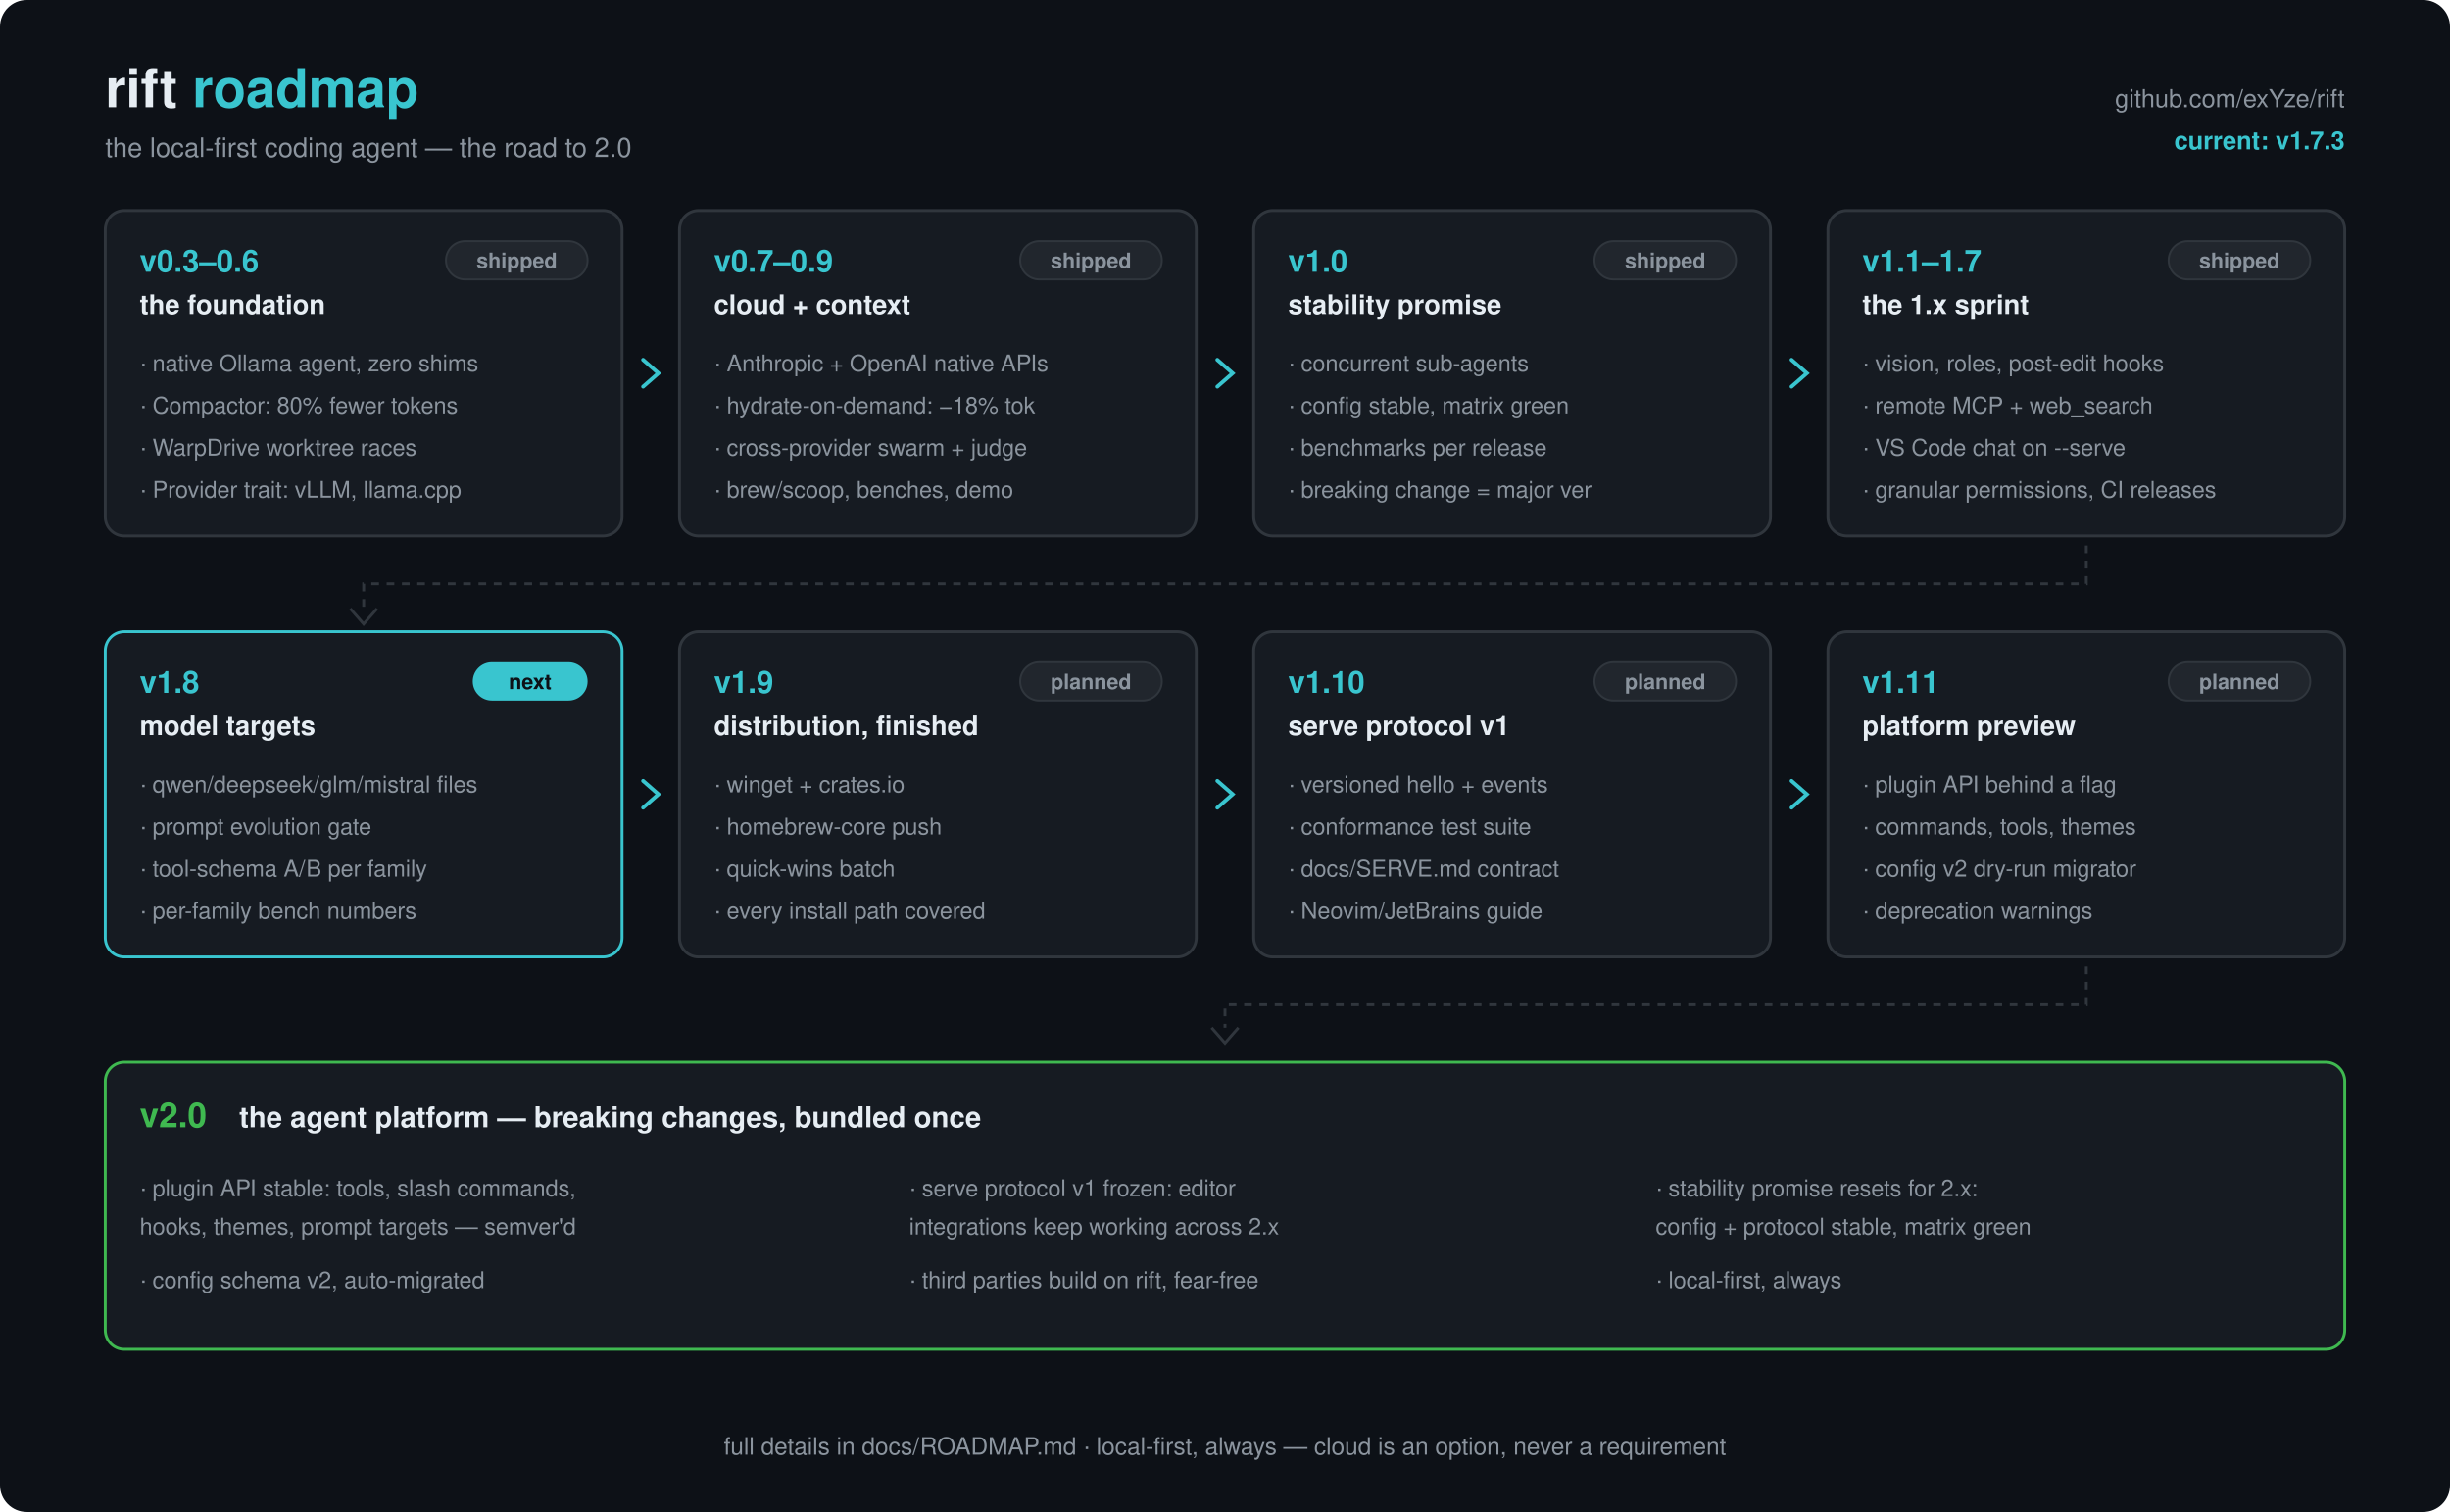
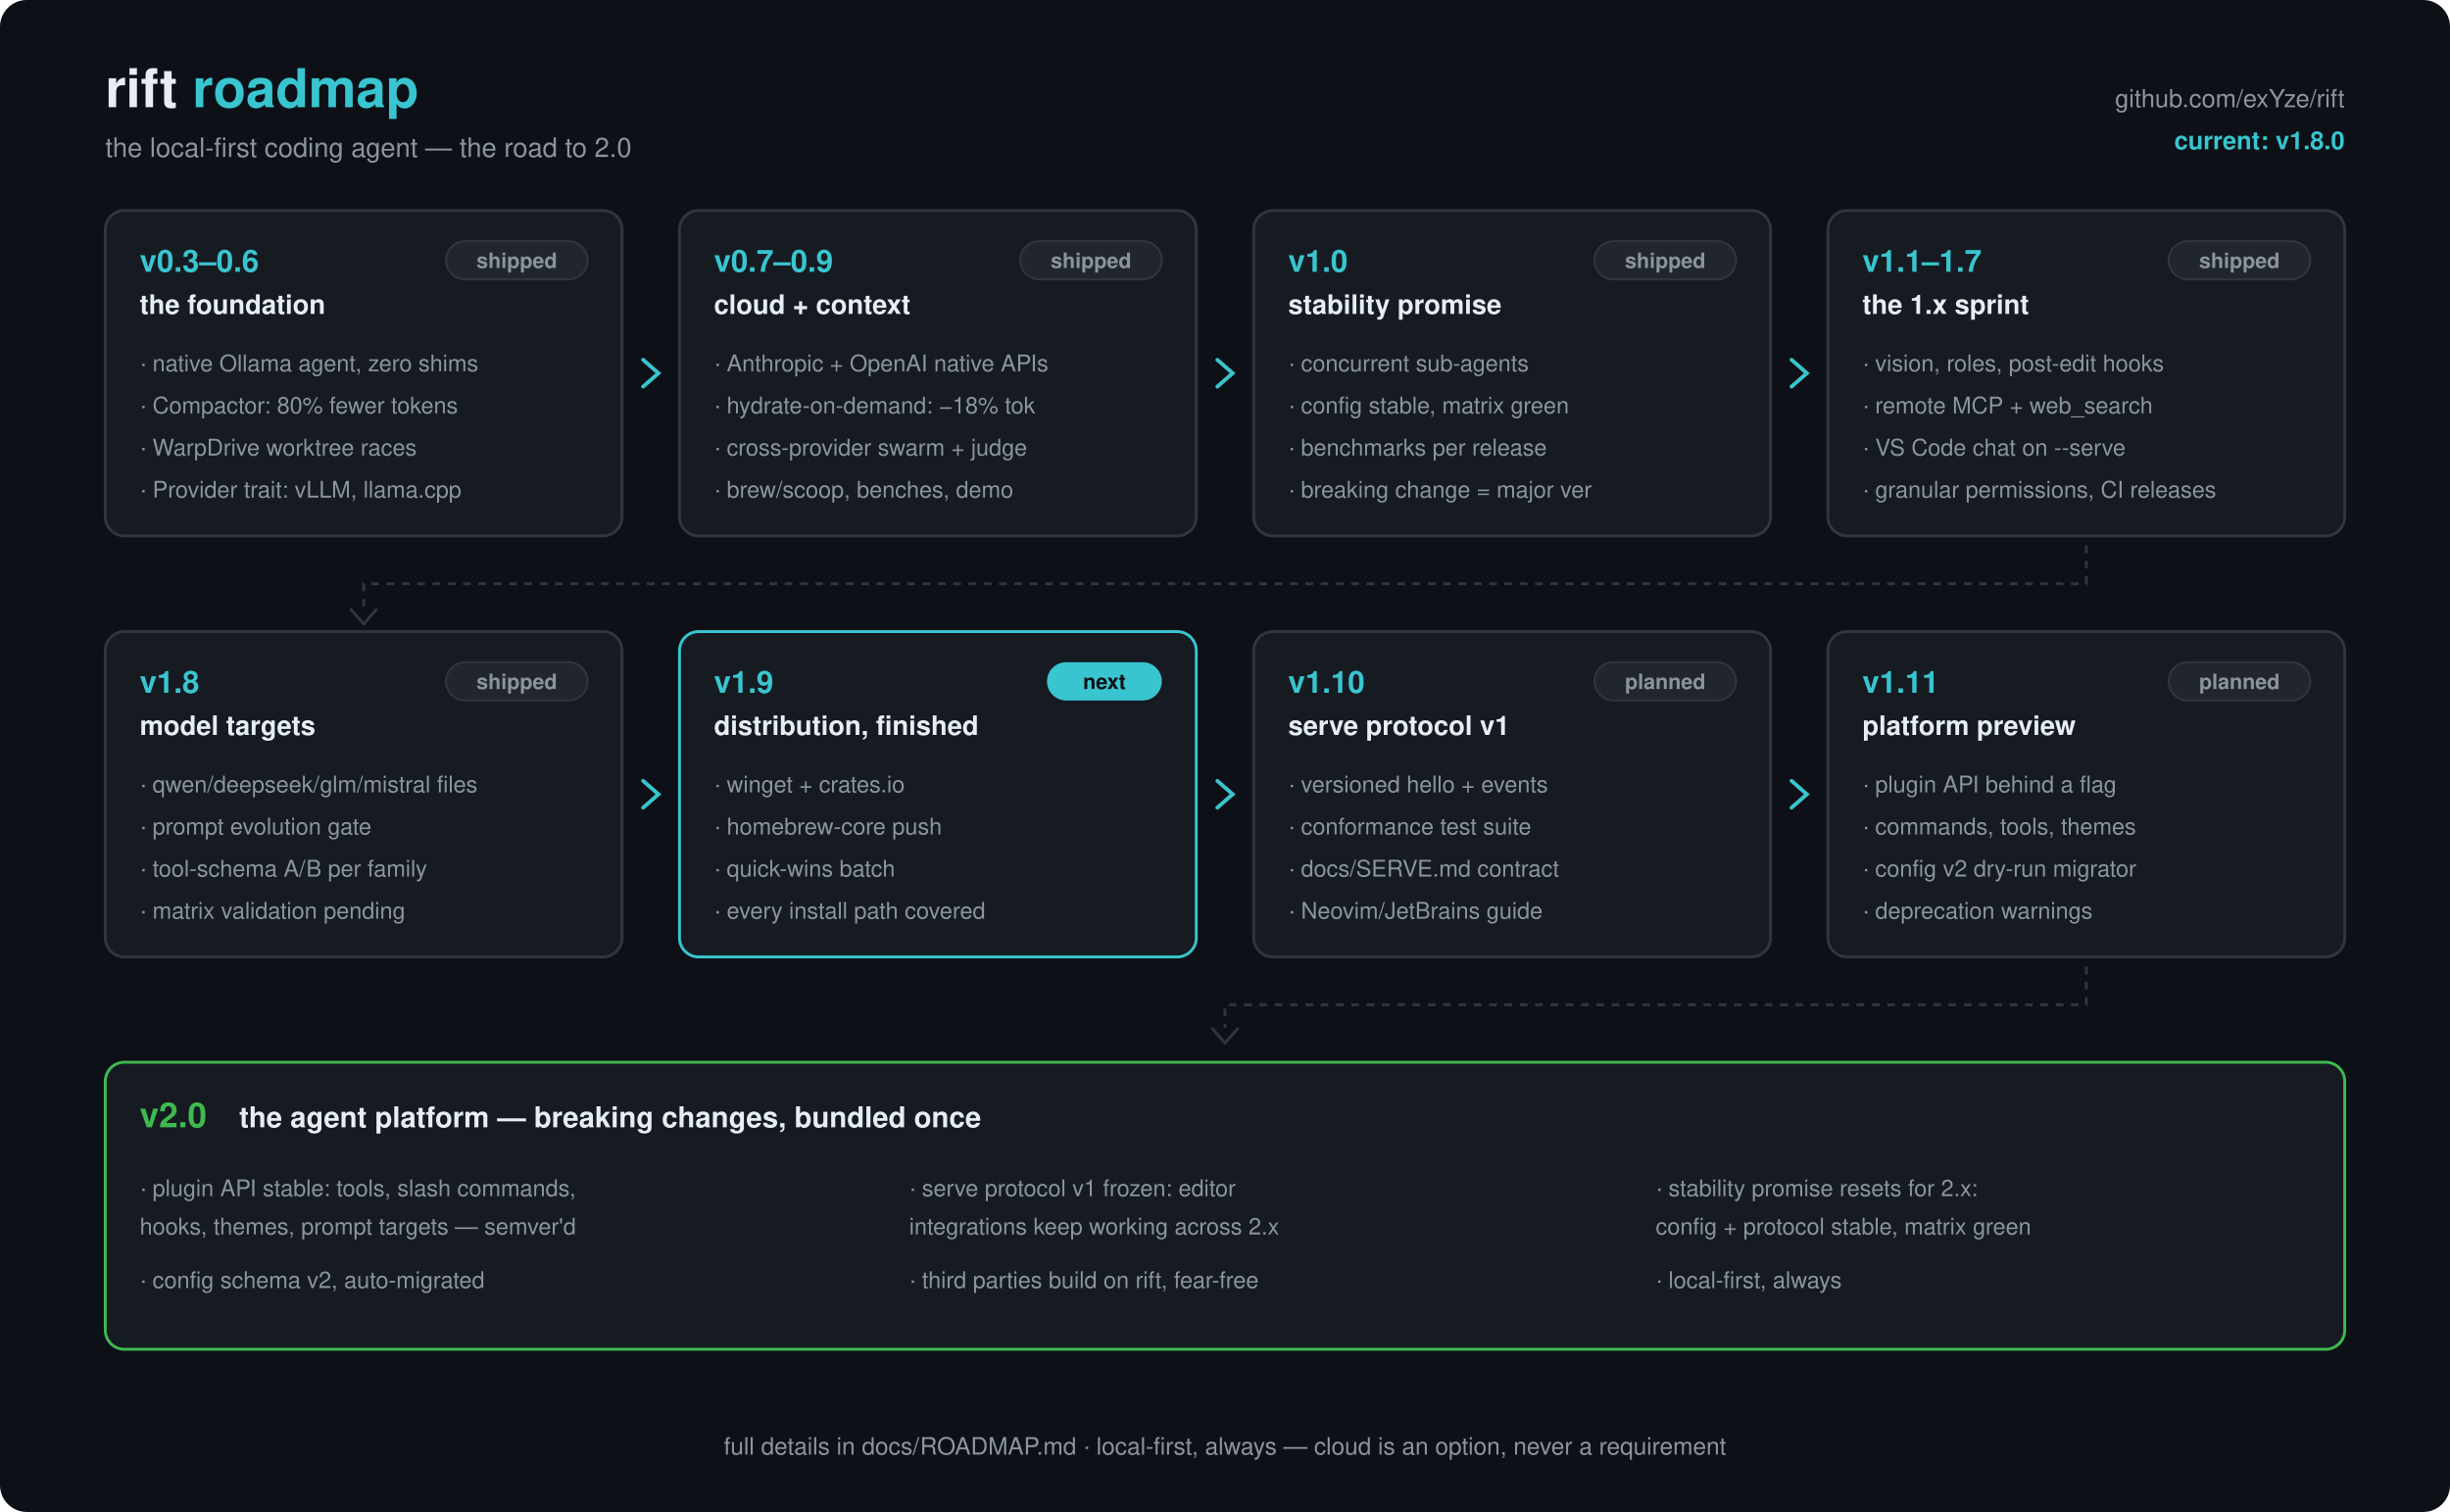
<svg xmlns="http://www.w3.org/2000/svg" viewBox="0 0 1280 790" font-family="-apple-system, 'Segoe UI', Helvetica, Arial, sans-serif">
  <rect width="1280" height="790" rx="14" fill="#0d1117" />
  <text x="55" y="56" font-size="28" font-weight="700" fill="#e6edf3">rift <tspan fill="#39c5cf">roadmap</tspan>
  </text>
  <text x="55" y="82" font-size="14" fill="#8b949e">the local-first coding agent — the road to 2.0</text>
  <text x="1225" y="56" font-size="13" fill="#8b949e" text-anchor="end">github.com/exYze/rift</text>
-   <text x="1225" y="78" font-size="13" font-weight="700" fill="#39c5cf" text-anchor="end">current: v1.7.3</text>
+   <text x="1225" y="78" font-size="13" font-weight="700" fill="#39c5cf" text-anchor="end">current: v1.8.0</text>
  <g transform="translate(55,110)">
    <rect width="270" height="170" rx="10" fill="#161b22" stroke="#30363d" stroke-width="1.5" />
    <rect x="178" y="16" width="74" height="20" rx="10" fill="#21262d" stroke="#30363d" stroke-width="1" />
    <text x="215" y="30" font-size="11" font-weight="700" fill="#8b949e" text-anchor="middle">shipped</text>
    <text x="18" y="32" font-size="16" font-weight="700" fill="#39c5cf">v0.3–0.6</text>
    <text x="18" y="54" font-size="14" font-weight="600" fill="#e6edf3">the foundation</text>
    <text x="18" y="84" font-size="12" fill="#8b949e">· native Ollama agent, zero shims</text>
    <text x="18" y="106" font-size="12" fill="#8b949e">· Compactor: 80% fewer tokens</text>
    <text x="18" y="128" font-size="12" fill="#8b949e">· WarpDrive worktree races</text>
    <text x="18" y="150" font-size="12" fill="#8b949e">· Provider trait: vLLM, llama.cpp</text>
  </g>
  <g transform="translate(355,110)">
    <rect width="270" height="170" rx="10" fill="#161b22" stroke="#30363d" stroke-width="1.5" />
    <rect x="178" y="16" width="74" height="20" rx="10" fill="#21262d" stroke="#30363d" stroke-width="1" />
    <text x="215" y="30" font-size="11" font-weight="700" fill="#8b949e" text-anchor="middle">shipped</text>
    <text x="18" y="32" font-size="16" font-weight="700" fill="#39c5cf">v0.7–0.9</text>
    <text x="18" y="54" font-size="14" font-weight="600" fill="#e6edf3">cloud + context</text>
    <text x="18" y="84" font-size="12" fill="#8b949e">· Anthropic + OpenAI native APIs</text>
    <text x="18" y="106" font-size="12" fill="#8b949e">· hydrate-on-demand: −18% tok</text>
    <text x="18" y="128" font-size="12" fill="#8b949e">· cross-provider swarm + judge</text>
    <text x="18" y="150" font-size="12" fill="#8b949e">· brew/scoop, benches, demo</text>
  </g>
  <g transform="translate(655,110)">
    <rect width="270" height="170" rx="10" fill="#161b22" stroke="#30363d" stroke-width="1.5" />
    <rect x="178" y="16" width="74" height="20" rx="10" fill="#21262d" stroke="#30363d" stroke-width="1" />
    <text x="215" y="30" font-size="11" font-weight="700" fill="#8b949e" text-anchor="middle">shipped</text>
    <text x="18" y="32" font-size="16" font-weight="700" fill="#39c5cf">v1.0</text>
    <text x="18" y="54" font-size="14" font-weight="600" fill="#e6edf3">stability promise</text>
    <text x="18" y="84" font-size="12" fill="#8b949e">· concurrent sub-agents</text>
    <text x="18" y="106" font-size="12" fill="#8b949e">· config stable, matrix green</text>
    <text x="18" y="128" font-size="12" fill="#8b949e">· benchmarks per release</text>
    <text x="18" y="150" font-size="12" fill="#8b949e">· breaking change = major ver</text>
  </g>
  <g transform="translate(955,110)">
    <rect width="270" height="170" rx="10" fill="#161b22" stroke="#30363d" stroke-width="1.5" />
    <rect x="178" y="16" width="74" height="20" rx="10" fill="#21262d" stroke="#30363d" stroke-width="1" />
    <text x="215" y="30" font-size="11" font-weight="700" fill="#8b949e" text-anchor="middle">shipped</text>
    <text x="18" y="32" font-size="16" font-weight="700" fill="#39c5cf">v1.1–1.7</text>
    <text x="18" y="54" font-size="14" font-weight="600" fill="#e6edf3">the 1.x sprint</text>
    <text x="18" y="84" font-size="12" fill="#8b949e">· vision, roles, post-edit hooks</text>
    <text x="18" y="106" font-size="12" fill="#8b949e">· remote MCP + web_search</text>
    <text x="18" y="128" font-size="12" fill="#8b949e">· VS Code chat on --serve</text>
    <text x="18" y="150" font-size="12" fill="#8b949e">· granular permissions, CI releases</text>
  </g>
  <path d="M336 188 l8 7 -8 7" fill="none" stroke="#39c5cf" stroke-width="2" stroke-linecap="round" />
  <path d="M636 188 l8 7 -8 7" fill="none" stroke="#39c5cf" stroke-width="2" stroke-linecap="round" />
  <path d="M936 188 l8 7 -8 7" fill="none" stroke="#39c5cf" stroke-width="2" stroke-linecap="round" />
  <path d="M1090 285 v 20 H 190 v 13" fill="none" stroke="#30363d" stroke-width="1.5" stroke-dasharray="4 4" />
  <path d="M183 318 l7 8 7 -8" fill="none" stroke="#30363d" stroke-width="1.5" />
  <g transform="translate(55,330)">
-     <rect width="270" height="170" rx="10" fill="#161b22" stroke="#39c5cf" stroke-width="1.5" />
-     <rect x="192" y="16" width="60" height="20" rx="10" fill="#39c5cf" />
-     <text x="222" y="30" font-size="11" font-weight="700" fill="#0d1117" text-anchor="middle">next</text>
+     <rect width="270" height="170" rx="10" fill="#161b22" stroke="#30363d" stroke-width="1.5" />
+     <rect x="178" y="16" width="74" height="20" rx="10" fill="#21262d" stroke="#30363d" stroke-width="1" />
+     <text x="215" y="30" font-size="11" font-weight="700" fill="#8b949e" text-anchor="middle">shipped</text>
    <text x="18" y="32" font-size="16" font-weight="700" fill="#39c5cf">v1.8</text>
    <text x="18" y="54" font-size="14" font-weight="600" fill="#e6edf3">model targets</text>
    <text x="18" y="84" font-size="12" fill="#8b949e">· qwen/deepseek/glm/mistral files</text>
    <text x="18" y="106" font-size="12" fill="#8b949e">· prompt evolution gate</text>
    <text x="18" y="128" font-size="12" fill="#8b949e">· tool-schema A/B per family</text>
-     <text x="18" y="150" font-size="12" fill="#8b949e">· per-family bench numbers</text>
+     <text x="18" y="150" font-size="12" fill="#8b949e">· matrix validation pending</text>
  </g>
  <g transform="translate(355,330)">
-     <rect width="270" height="170" rx="10" fill="#161b22" stroke="#30363d" stroke-width="1.5" />
-     <rect x="178" y="16" width="74" height="20" rx="10" fill="#21262d" stroke="#30363d" stroke-width="1" />
-     <text x="215" y="30" font-size="11" font-weight="700" fill="#8b949e" text-anchor="middle">planned</text>
+     <rect width="270" height="170" rx="10" fill="#161b22" stroke="#39c5cf" stroke-width="1.5" />
+     <rect x="192" y="16" width="60" height="20" rx="10" fill="#39c5cf" />
+     <text x="222" y="30" font-size="11" font-weight="700" fill="#0d1117" text-anchor="middle">next</text>
    <text x="18" y="32" font-size="16" font-weight="700" fill="#39c5cf">v1.9</text>
    <text x="18" y="54" font-size="14" font-weight="600" fill="#e6edf3">distribution, finished</text>
    <text x="18" y="84" font-size="12" fill="#8b949e">· winget + crates.io</text>
    <text x="18" y="106" font-size="12" fill="#8b949e">· homebrew-core push</text>
    <text x="18" y="128" font-size="12" fill="#8b949e">· quick-wins batch</text>
    <text x="18" y="150" font-size="12" fill="#8b949e">· every install path covered</text>
  </g>
  <g transform="translate(655,330)">
    <rect width="270" height="170" rx="10" fill="#161b22" stroke="#30363d" stroke-width="1.5" />
    <rect x="178" y="16" width="74" height="20" rx="10" fill="#21262d" stroke="#30363d" stroke-width="1" />
    <text x="215" y="30" font-size="11" font-weight="700" fill="#8b949e" text-anchor="middle">planned</text>
    <text x="18" y="32" font-size="16" font-weight="700" fill="#39c5cf">v1.10</text>
    <text x="18" y="54" font-size="14" font-weight="600" fill="#e6edf3">serve protocol v1</text>
    <text x="18" y="84" font-size="12" fill="#8b949e">· versioned hello + events</text>
    <text x="18" y="106" font-size="12" fill="#8b949e">· conformance test suite</text>
    <text x="18" y="128" font-size="12" fill="#8b949e">· docs/SERVE.md contract</text>
    <text x="18" y="150" font-size="12" fill="#8b949e">· Neovim/JetBrains guide</text>
  </g>
  <g transform="translate(955,330)">
    <rect width="270" height="170" rx="10" fill="#161b22" stroke="#30363d" stroke-width="1.5" />
    <rect x="178" y="16" width="74" height="20" rx="10" fill="#21262d" stroke="#30363d" stroke-width="1" />
    <text x="215" y="30" font-size="11" font-weight="700" fill="#8b949e" text-anchor="middle">planned</text>
    <text x="18" y="32" font-size="16" font-weight="700" fill="#39c5cf">v1.11</text>
    <text x="18" y="54" font-size="14" font-weight="600" fill="#e6edf3">platform preview</text>
    <text x="18" y="84" font-size="12" fill="#8b949e">· plugin API behind a flag</text>
    <text x="18" y="106" font-size="12" fill="#8b949e">· commands, tools, themes</text>
    <text x="18" y="128" font-size="12" fill="#8b949e">· config v2 dry-run migrator</text>
    <text x="18" y="150" font-size="12" fill="#8b949e">· deprecation warnings</text>
  </g>
  <path d="M336 408 l8 7 -8 7" fill="none" stroke="#39c5cf" stroke-width="2" stroke-linecap="round" />
  <path d="M636 408 l8 7 -8 7" fill="none" stroke="#39c5cf" stroke-width="2" stroke-linecap="round" />
  <path d="M936 408 l8 7 -8 7" fill="none" stroke="#39c5cf" stroke-width="2" stroke-linecap="round" />
  <path d="M1090 505 v 20 H 640 v 12" fill="none" stroke="#30363d" stroke-width="1.5" stroke-dasharray="4 4" />
  <path d="M633 537 l7 8 7 -8" fill="none" stroke="#30363d" stroke-width="1.5" />
  <g transform="translate(55,555)">
    <rect width="1170" height="150" rx="10" fill="#161b22" stroke="#3fb950" stroke-width="1.5" />
    <text x="18" y="34" font-size="18" font-weight="700" fill="#3fb950">v2.0</text>
    <text x="70" y="34" font-size="15" font-weight="600" fill="#e6edf3">the agent platform — breaking changes, bundled once</text>
    <text x="18" y="70" font-size="12" fill="#8b949e">· plugin API stable: tools, slash commands,</text>
    <text x="18" y="90" font-size="12" fill="#8b949e">  hooks, themes, prompt targets — semver'd</text>
    <text x="18" y="118" font-size="12" fill="#8b949e">· config schema v2, auto-migrated</text>
    <text x="420" y="70" font-size="12" fill="#8b949e">· serve protocol v1 frozen: editor</text>
    <text x="420" y="90" font-size="12" fill="#8b949e">  integrations keep working across 2.x</text>
    <text x="420" y="118" font-size="12" fill="#8b949e">· third parties build on rift, fear-free</text>
    <text x="810" y="70" font-size="12" fill="#8b949e">· stability promise resets for 2.x:</text>
    <text x="810" y="90" font-size="12" fill="#8b949e">  config + protocol stable, matrix green</text>
    <text x="810" y="118" font-size="12" fill="#8b949e">· local-first, always</text>
  </g>
  <text x="640" y="760" font-size="12.5" fill="#8b949e" text-anchor="middle">full details in docs/ROADMAP.md · local-first, always — cloud is an option, never a requirement</text>
</svg>
